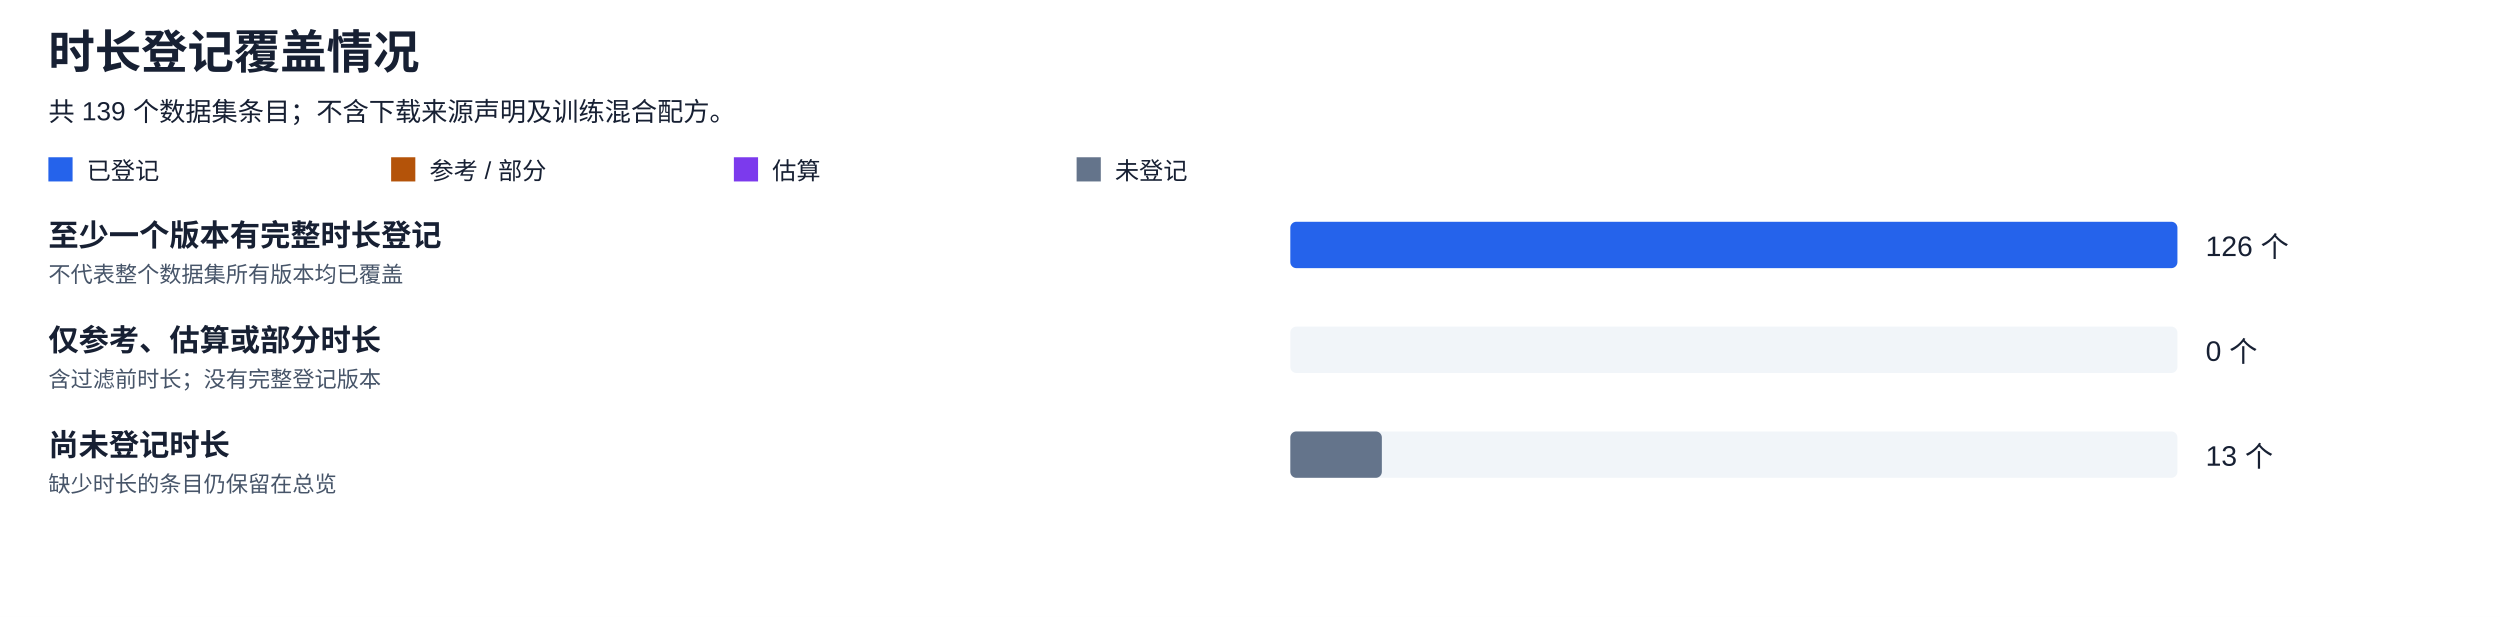
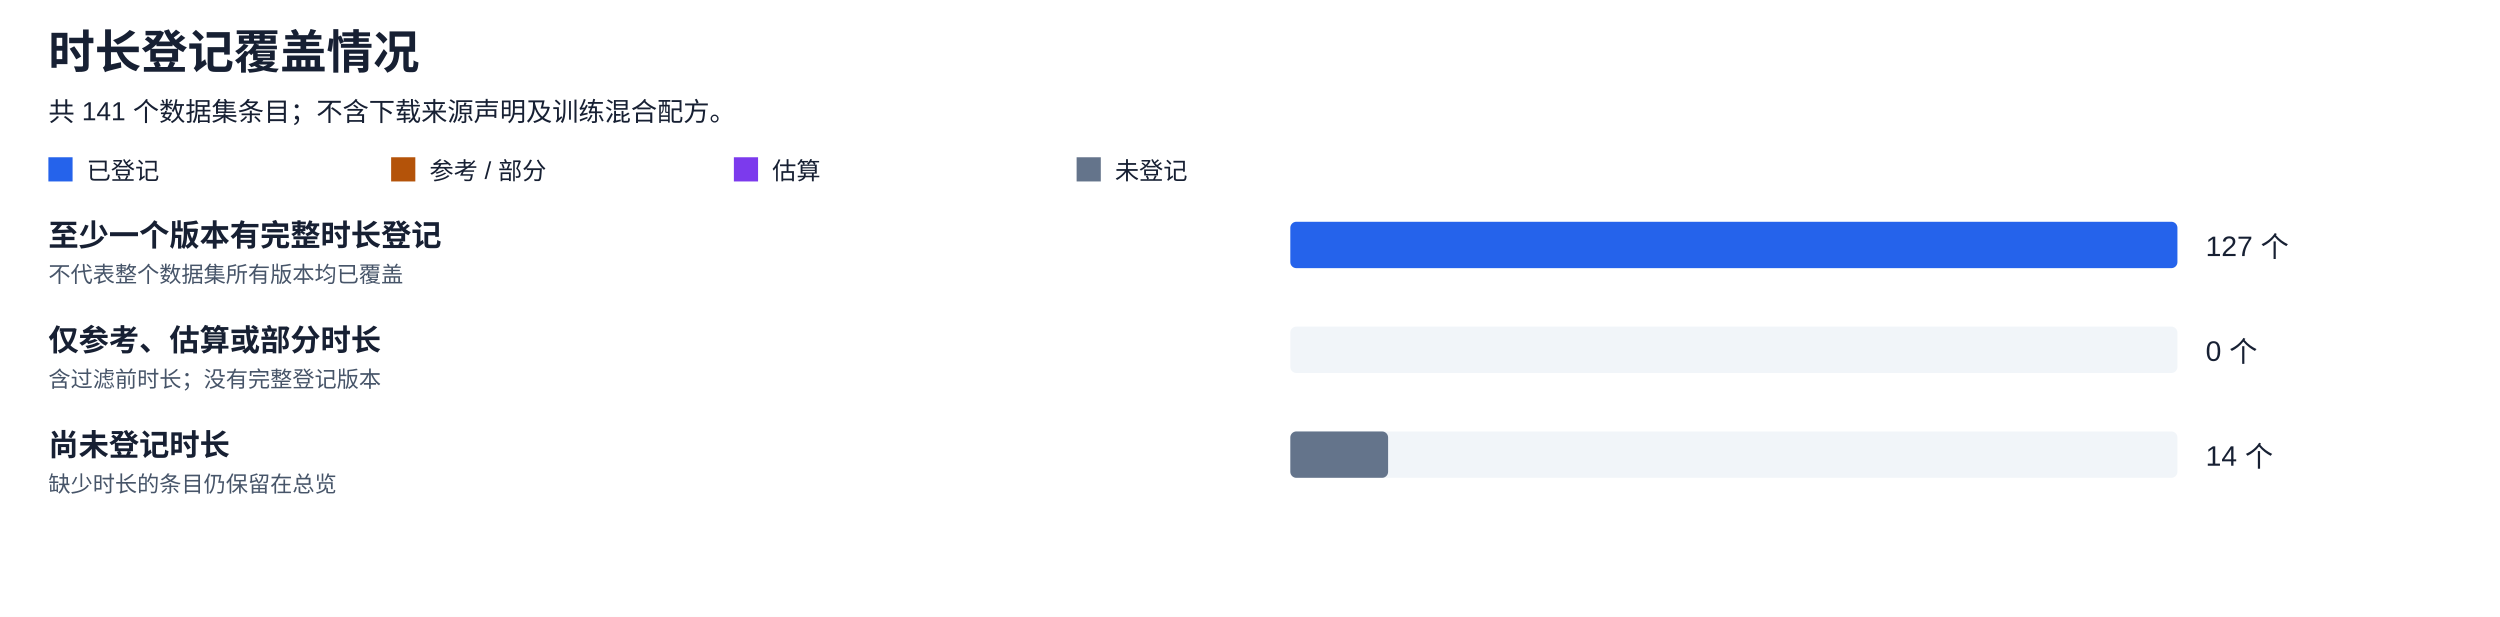
<svg xmlns="http://www.w3.org/2000/svg" width="1240" height="306" viewBox="0 0 1240 306" role="img" aria-labelledby="title desc">
  <rect width="100%" height="100%" fill="white" />
  <g font-family="Arial, Noto Sans CJK SC, Microsoft YaHei, sans-serif" fill="#172033">
    <text x="24" y="34" font-size="23" font-weight="700">时长登记覆盖情况</text>
-     <text x="24" y="60" font-size="13">共 139 个数据集条目；不含下载来源声明及训练混合配方。</text>
+     <text x="24" y="60" font-size="13">共 141 个数据集条目；不含下载来源声明及训练混合配方。</text>
    <rect x="24" y="78" width="12" height="12" fill="#2563eb" />
    <text x="43" y="89" font-size="12">已登记</text>
    <rect x="194" y="78" width="12" height="12" fill="#b45309" />
    <text x="213" y="89" font-size="12">参考 / 部分</text>
    <rect x="364" y="78" width="12" height="12" fill="#7c3aed" />
    <text x="383" y="89" font-size="12">估算</text>
    <rect x="534" y="78" width="12" height="12" fill="#64748b" />
    <text x="553" y="89" font-size="12">未登记</text>
    <text x="24" y="122" font-size="15" font-weight="600">至少一个版本有完整时长登记</text>
    <text x="24" y="140" font-size="11" fill="#475569">不代表整个数据集所有版本均已覆盖</text>
    <rect x="640" y="110" width="440" height="23" rx="3" fill="#f1f5f9" />
    <rect x="640" y="110" width="440.00" height="23" rx="3" fill="#2563eb" />
-     <text x="1094" y="127" font-size="14">126 个</text>
+     <text x="1094" y="127" font-size="14">127 个</text>
    <text x="24" y="174" font-size="15" font-weight="600">仅参考、估算或部分时长</text>
    <text x="24" y="192" font-size="11" fill="#475569">含过滤前时长；没有完整登记版本</text>
    <rect x="640" y="162" width="440" height="23" rx="3" fill="#f1f5f9" />
    <rect x="640" y="162" width="0.00" height="23" rx="3" fill="#b45309" />
    <text x="1094" y="179" font-size="14">0 个</text>
    <text x="24" y="226" font-size="15" font-weight="600">尚未登记时长</text>
    <text x="24" y="244" font-size="11" fill="#475569">缺少时长的条目仍保留在总览</text>
    <rect x="640" y="214" width="440" height="23" rx="3" fill="#f1f5f9" />
-     <rect x="640" y="214" width="45.40" height="23" rx="3" fill="#64748b" />
-     <text x="1094" y="231" font-size="14">13 个</text>
+     <rect x="640" y="214" width="48.50" height="23" rx="3" fill="#64748b" />
+     <text x="1094" y="231" font-size="14">14 个</text>
  </g>
</svg>
